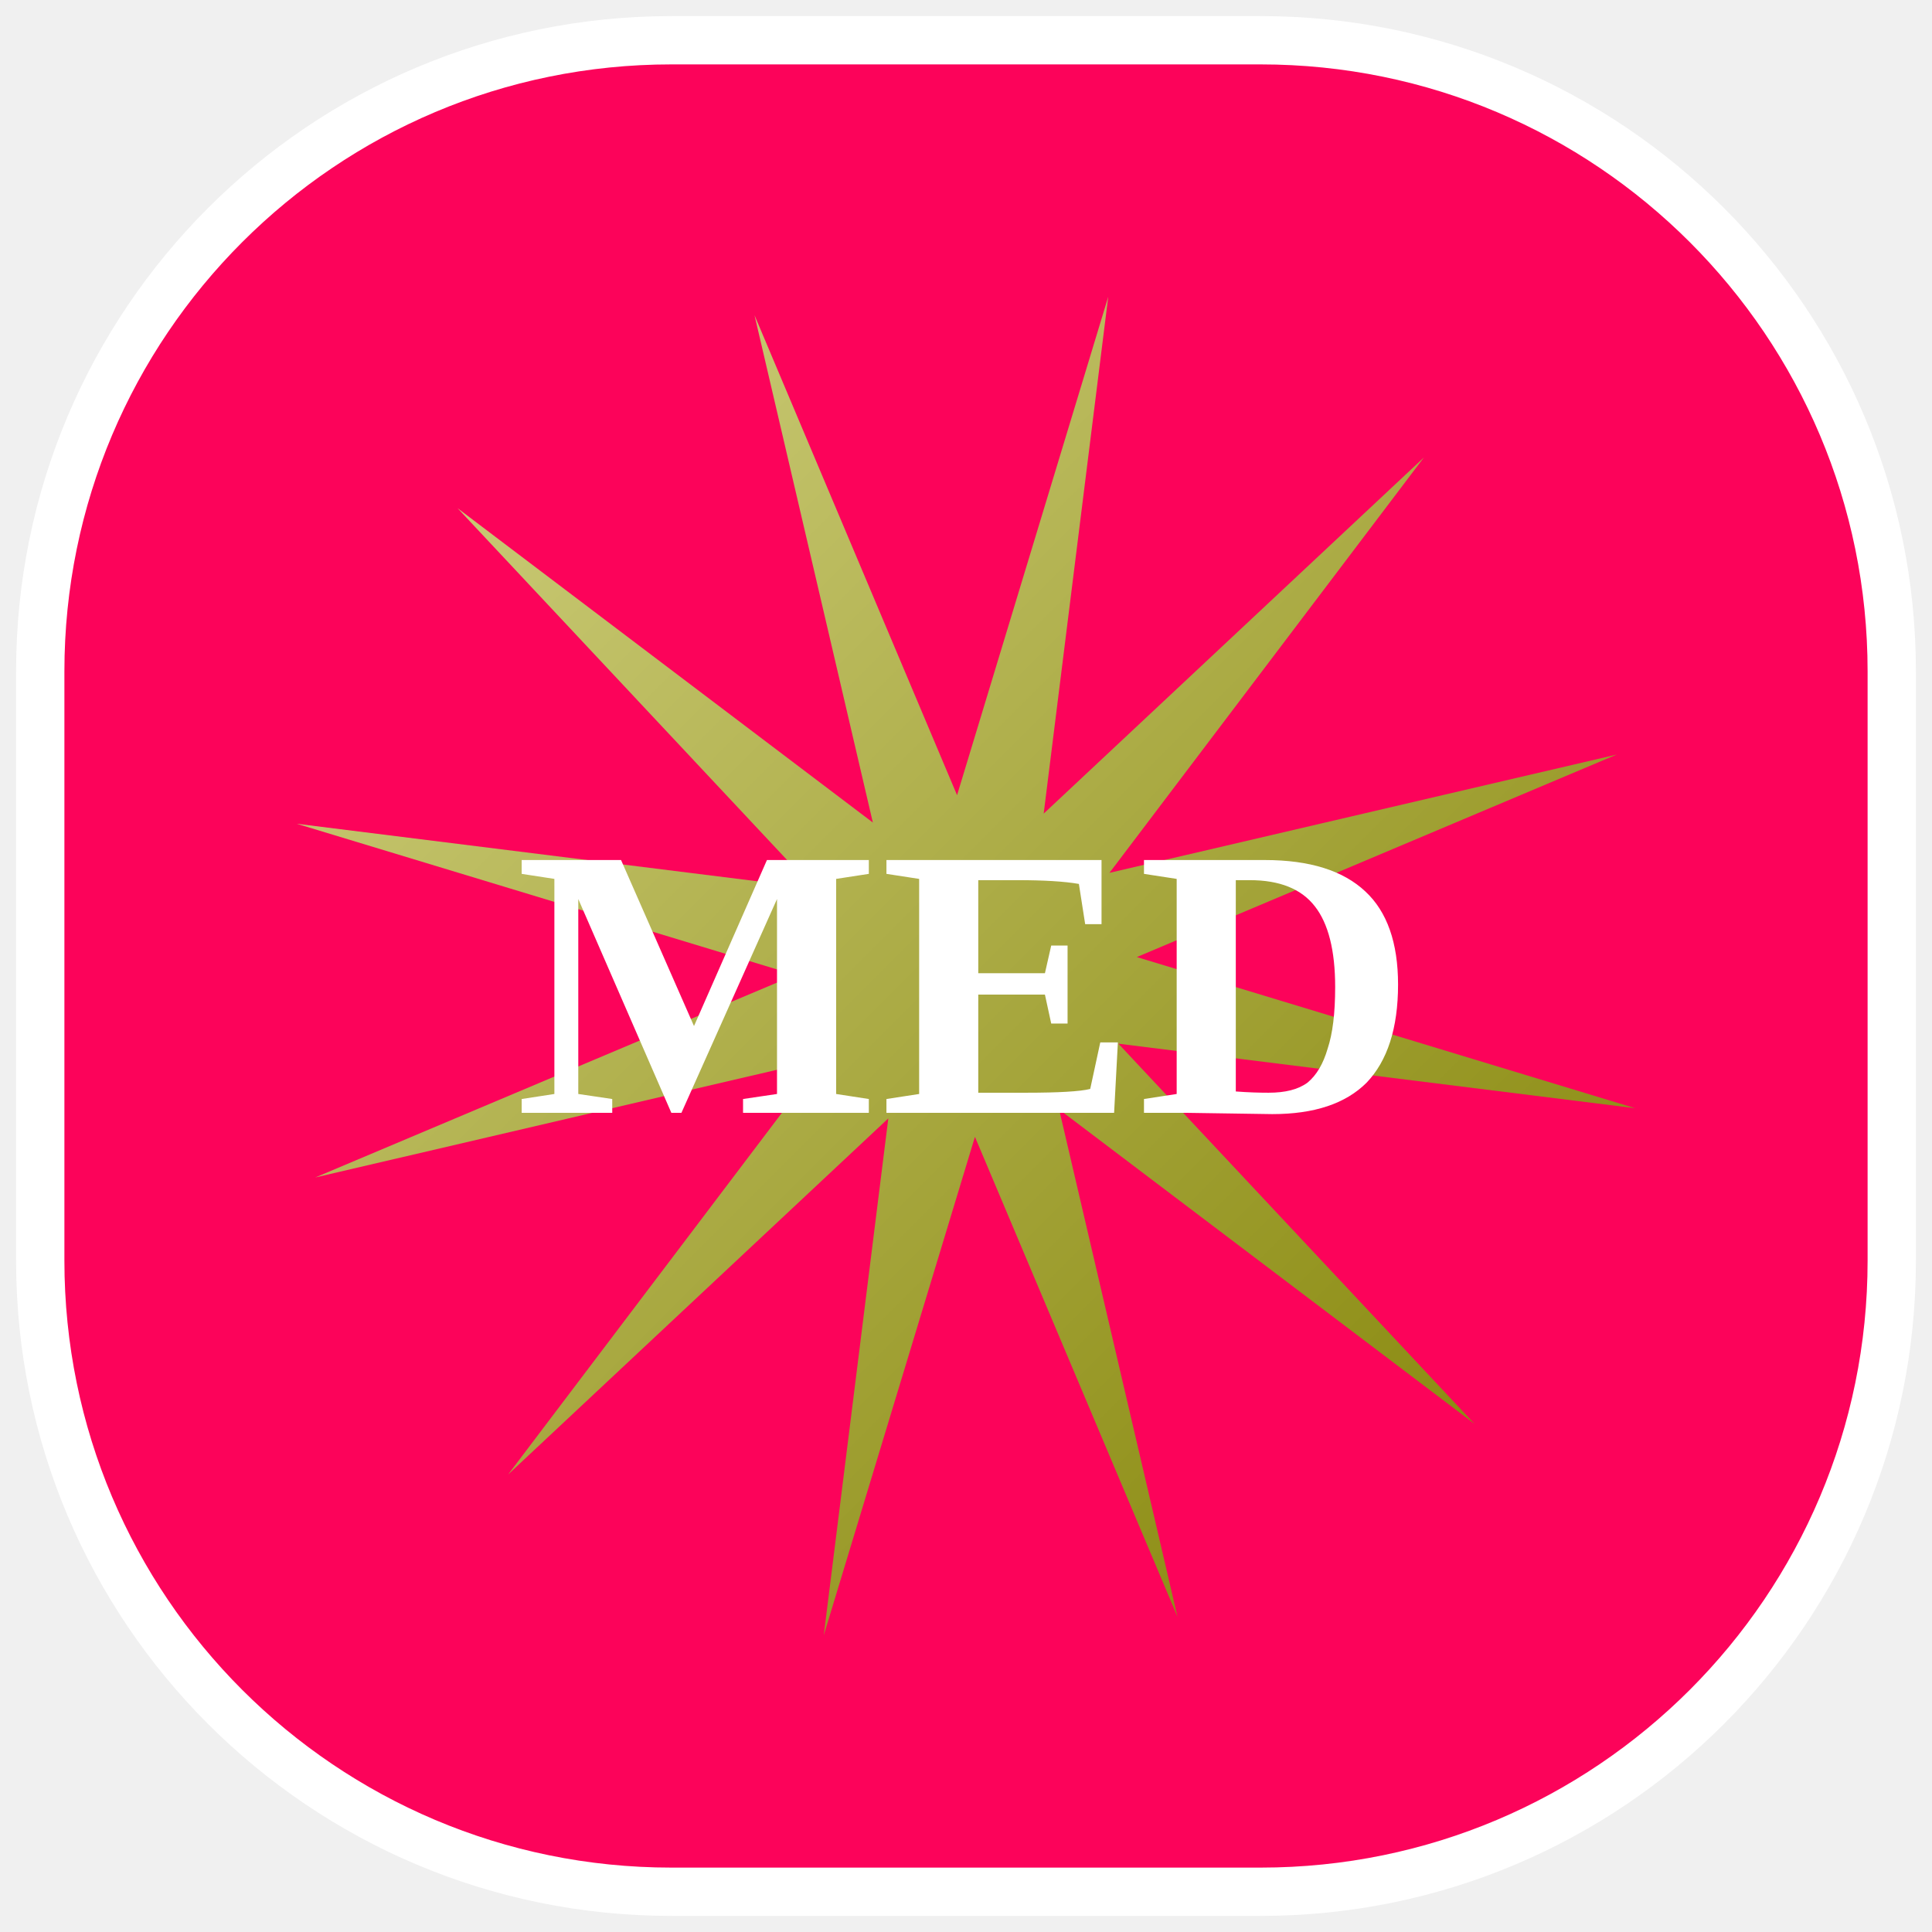
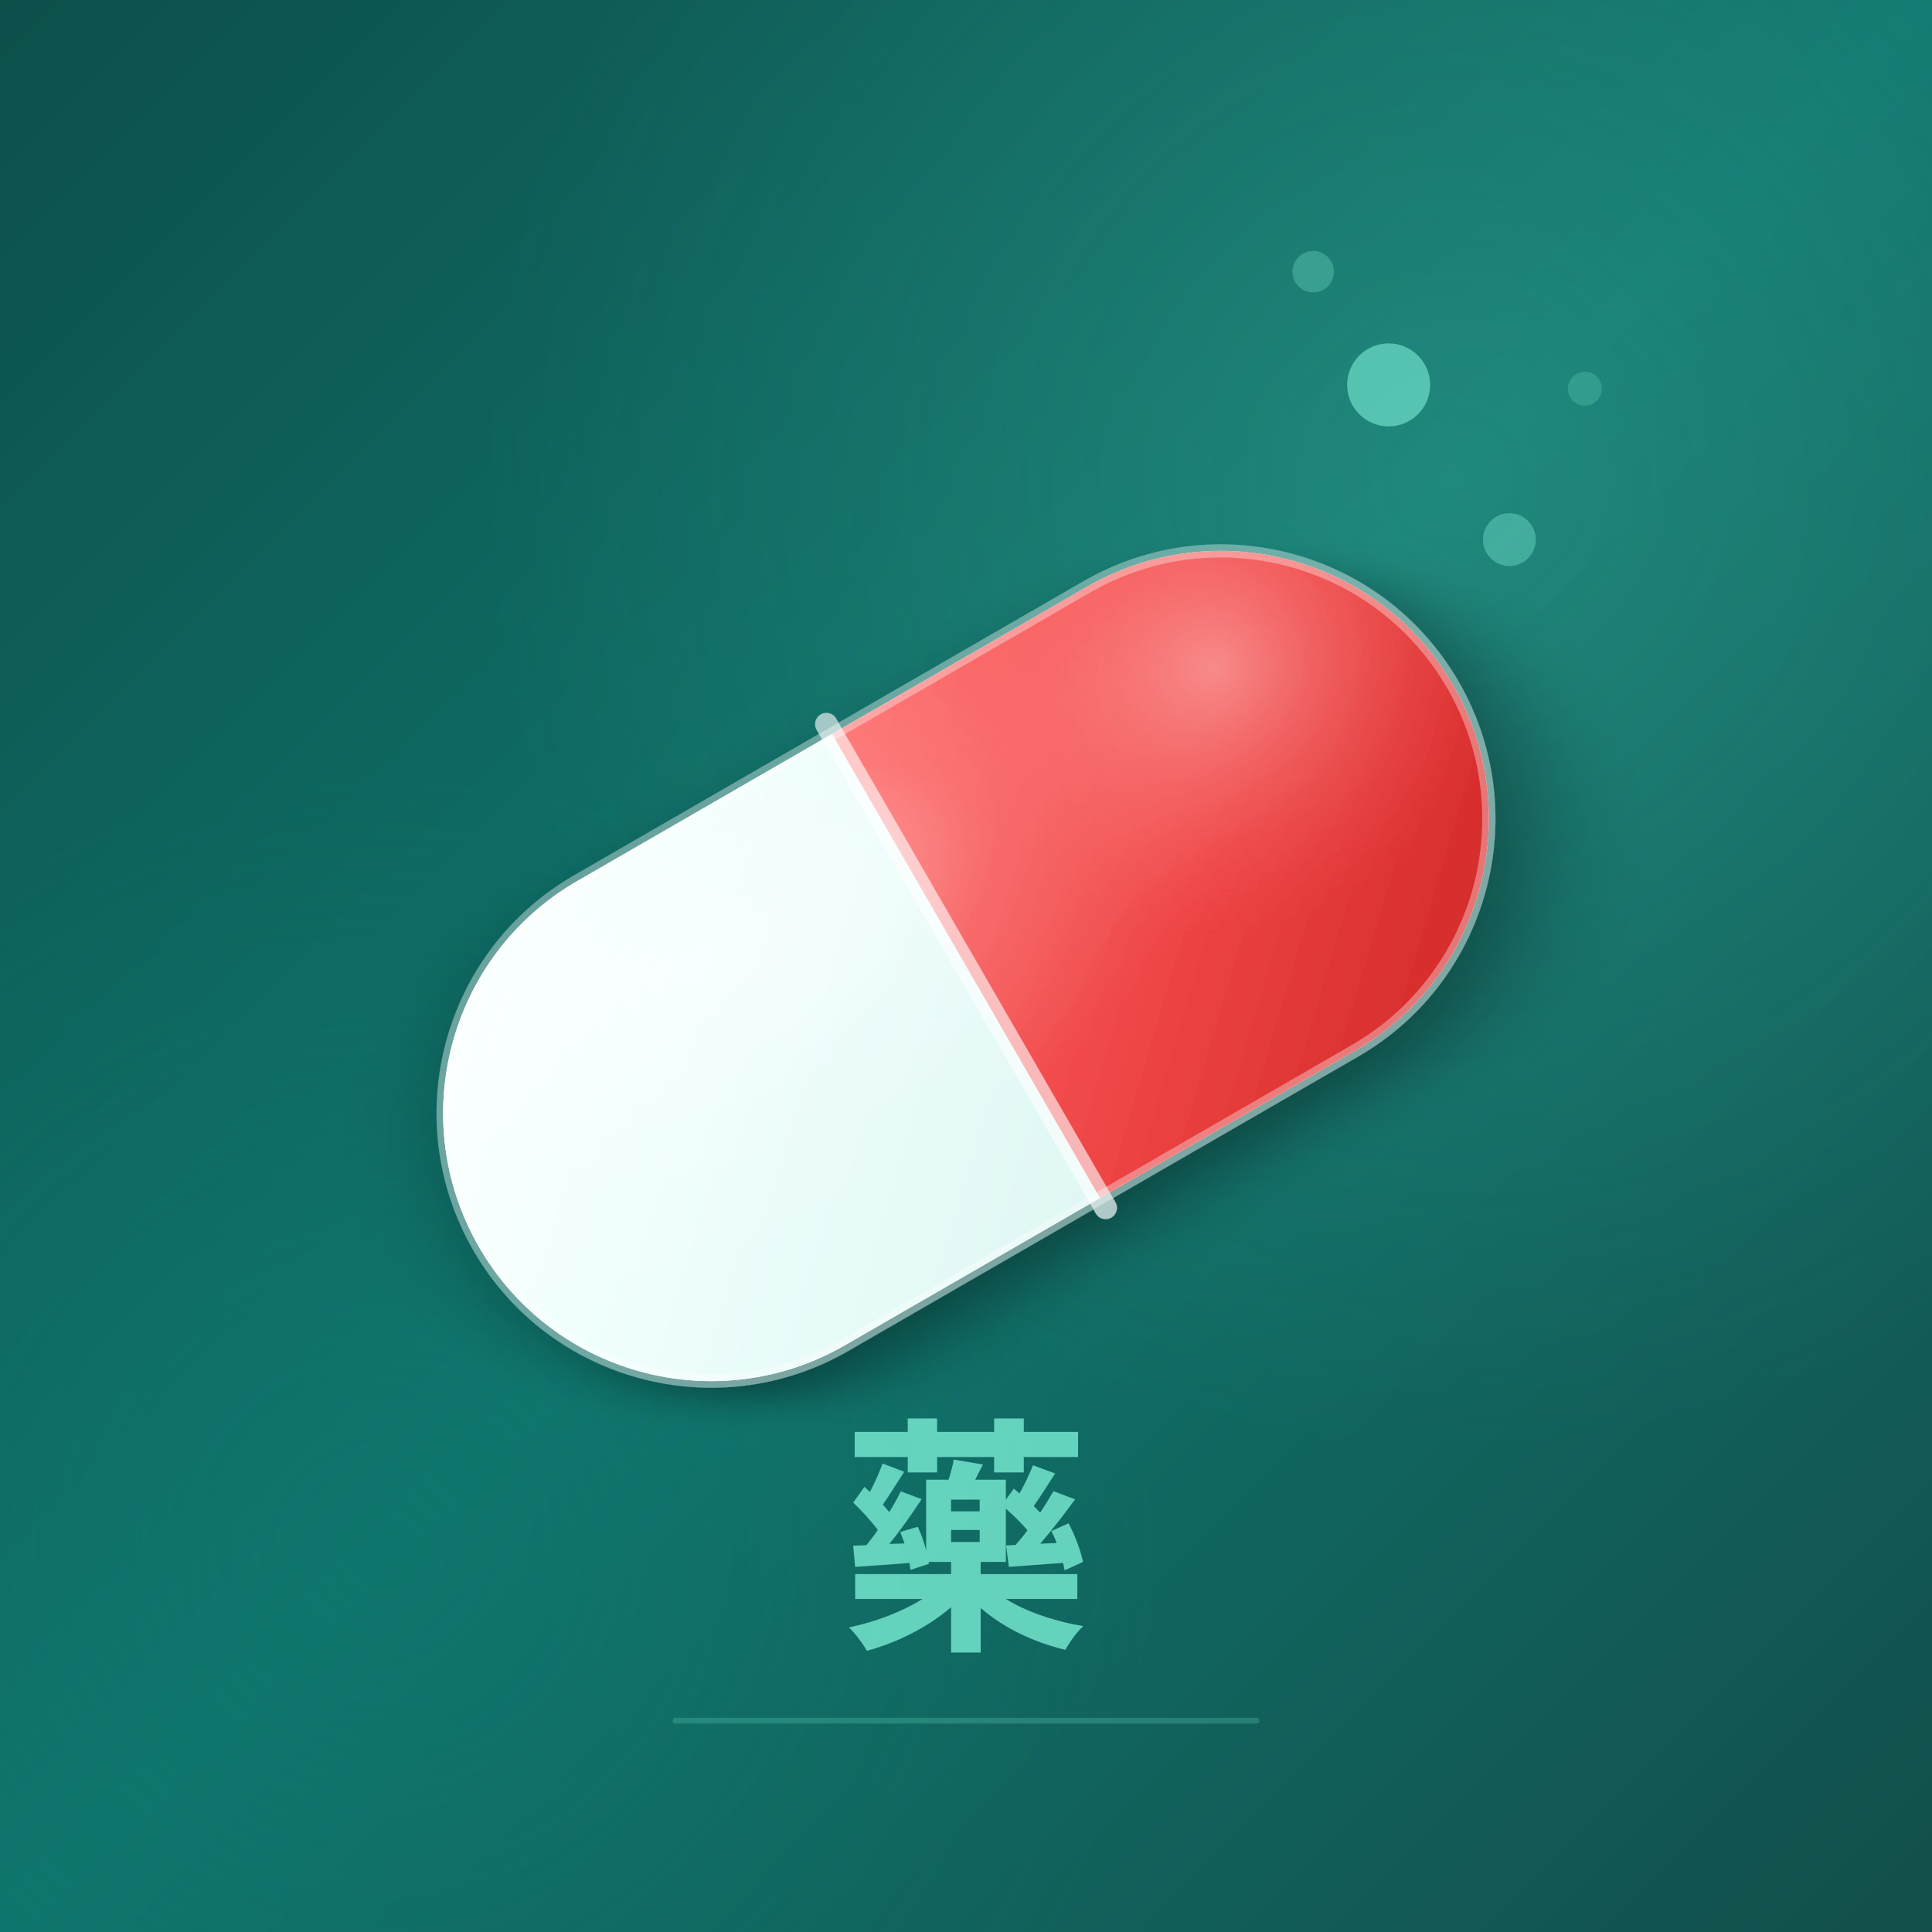
- <svg xmlns="http://www.w3.org/2000/svg" id="svgMain" width="512" height="512" viewBox="0 0 24 24">
+ <svg xmlns="http://www.w3.org/2000/svg" viewBox="0 0 512 512" width="512" height="512">
  <defs>
-     <linearGradient id="g1" x1="0%" y1="0%" x2="100%" y2="100%">
-       <stop offset="0%" id="sStart" stop-color="#D4D486" />
-       <stop offset="100%" id="sEnd" stop-color="#808000" />
+     <linearGradient id="bgGrad" x1="0%" y1="0%" x2="100%" y2="100%">
+       <stop offset="0%" style="stop-color:#0d4f4a" />
+       <stop offset="50%" style="stop-color:#0f766e" />
+       <stop offset="100%" style="stop-color:#134e4a" />
    </linearGradient>
-     <filter id="fShadow" x="-30%" y="-30%" width="160%" height="160%">
-       <feDropShadow dx="0" dy="0.5" stdDeviation="0.8" flood-color="rgba(0,0,0,0.7)" />
+     <radialGradient id="glow1" cx="75%" cy="25%" r="50%">
+       <stop offset="0%" style="stop-color:#6edec7;stop-opacity:0.18" />
+       <stop offset="100%" style="stop-color:#6edec7;stop-opacity:0" />
+     </radialGradient>
+     <radialGradient id="glow2" cx="20%" cy="80%" r="40%">
+       <stop offset="0%" style="stop-color:#0f766e;stop-opacity:0.3" />
+       <stop offset="100%" style="stop-color:#0f766e;stop-opacity:0" />
+     </radialGradient>
+     <linearGradient id="leftCap" x1="0%" y1="0%" x2="100%" y2="100%">
+       <stop offset="0%" style="stop-color:#ffffff" />
+       <stop offset="40%" style="stop-color:#f0fffe" />
+       <stop offset="100%" style="stop-color:#e0f7f4" />
+     </linearGradient>
+     <linearGradient id="rightCap" x1="0%" y1="0%" x2="100%" y2="100%">
+       <stop offset="0%" style="stop-color:#ff6b6b" />
+       <stop offset="50%" style="stop-color:#ee4444" />
+       <stop offset="100%" style="stop-color:#cc2222" />
+     </linearGradient>
+     <radialGradient id="capHL" cx="30%" cy="25%" r="55%">
+       <stop offset="0%" style="stop-color:#ffffff;stop-opacity:0.55" />
+       <stop offset="50%" style="stop-color:#ffffff;stop-opacity:0.12" />
+       <stop offset="100%" style="stop-color:#ffffff;stop-opacity:0" />
+     </radialGradient>
+     <radialGradient id="rightHL" cx="65%" cy="25%" r="50%">
+       <stop offset="0%" style="stop-color:#ffcccc;stop-opacity:0.5" />
+       <stop offset="100%" style="stop-color:#ff6464;stop-opacity:0" />
+     </radialGradient>
+     <clipPath id="capClip">
+       <rect x="107" y="185" width="298" height="142" rx="71" ry="71" />
+     </clipPath>
+     <filter id="capShadow" x="-10%" y="-10%" width="120%" height="120%">
+       <feDropShadow dx="4" dy="8" stdDeviation="12" flood-color="#000000" flood-opacity="0.4" />
    </filter>
  </defs>
-   <rect id="elRect" x="0.5" y="0.5" width="23" height="23" rx="7.84" ry="7.84" fill="#fc035a" stroke="#ffffff" stroke-width="0.6" />
-   <circle id="elCirc" cx="12" cy="12" r="11.5" fill="#8d8eff" style="display:none" />
-   <path id="elGeo" d="M10.233,20.314L11.035,13.893L6.312,18.317L10.218,13.157L3.916,14.627L9.878,12.111L3.686,10.233L10.107,11.035L5.683,6.312L10.843,10.218L9.373,3.916L11.889,9.878L13.767,3.686L12.965,10.107L17.688,5.683L13.782,10.843L20.084,9.373L14.122,11.889L20.314,13.767L13.893,12.965L18.317,17.688L13.157,13.782L14.627,20.084L12.111,14.122Z" fill="url(#g1)" style="" />
-   <g id="elSlot">
-     <text x="12" y="12" dy="0.38em" text-anchor="middle" font-weight="900" font-size="4.80" fill="#FFFFFF">MED</text>
+   <rect width="512" height="512" fill="url(#bgGrad)" />
+   <rect width="512" height="512" fill="url(#glow1)" />
+   <rect width="512" height="512" fill="url(#glow2)" />
+   <g transform="rotate(-30, 256, 256)" filter="url(#capShadow)">
+     <rect x="107" y="185" width="298" height="142" rx="71" ry="71" fill="#ffffff" />
+     <rect x="107" y="185" width="149" height="142" fill="url(#leftCap)" clip-path="url(#capClip)" />
+     <rect x="256" y="185" width="149" height="142" fill="url(#rightCap)" clip-path="url(#capClip)" />
+     <rect x="107" y="185" width="298" height="142" rx="71" ry="71" fill="url(#capHL)" />
+     <rect x="256" y="185" width="149" height="142" fill="url(#rightHL)" clip-path="url(#capClip)" />
+     <rect x="107" y="185" width="298" height="142" rx="71" ry="71" fill="none" stroke="rgba(255,255,255,0.35)" stroke-width="3.5" />
+     <line x1="256" y1="182" x2="256" y2="330" stroke="rgba(255,255,255,0.6)" stroke-width="6" stroke-linecap="round" />
  </g>
+   <circle cx="368" cy="102" r="11" fill="#6edec7" opacity="0.7" />
+   <circle cx="400" cy="143" r="7" fill="#6edec7" opacity="0.45" />
+   <circle cx="348" cy="72" r="5.5" fill="#6edec7" opacity="0.35" />
+   <circle cx="420" cy="103" r="4.5" fill="#6edec7" opacity="0.25" />
+   <text x="256" y="432" font-family="'Noto Serif TC', 'PingFang TC', 'Heiti TC', serif" font-size="66" font-weight="900" text-anchor="middle" fill="rgba(110,222,199,0.9)" filter="url(#textGlow)">藥</text>
+   <line x1="179" y1="456" x2="333" y2="456" stroke="rgba(110,222,199,0.25)" stroke-width="1.5" stroke-linecap="round" />
</svg>
